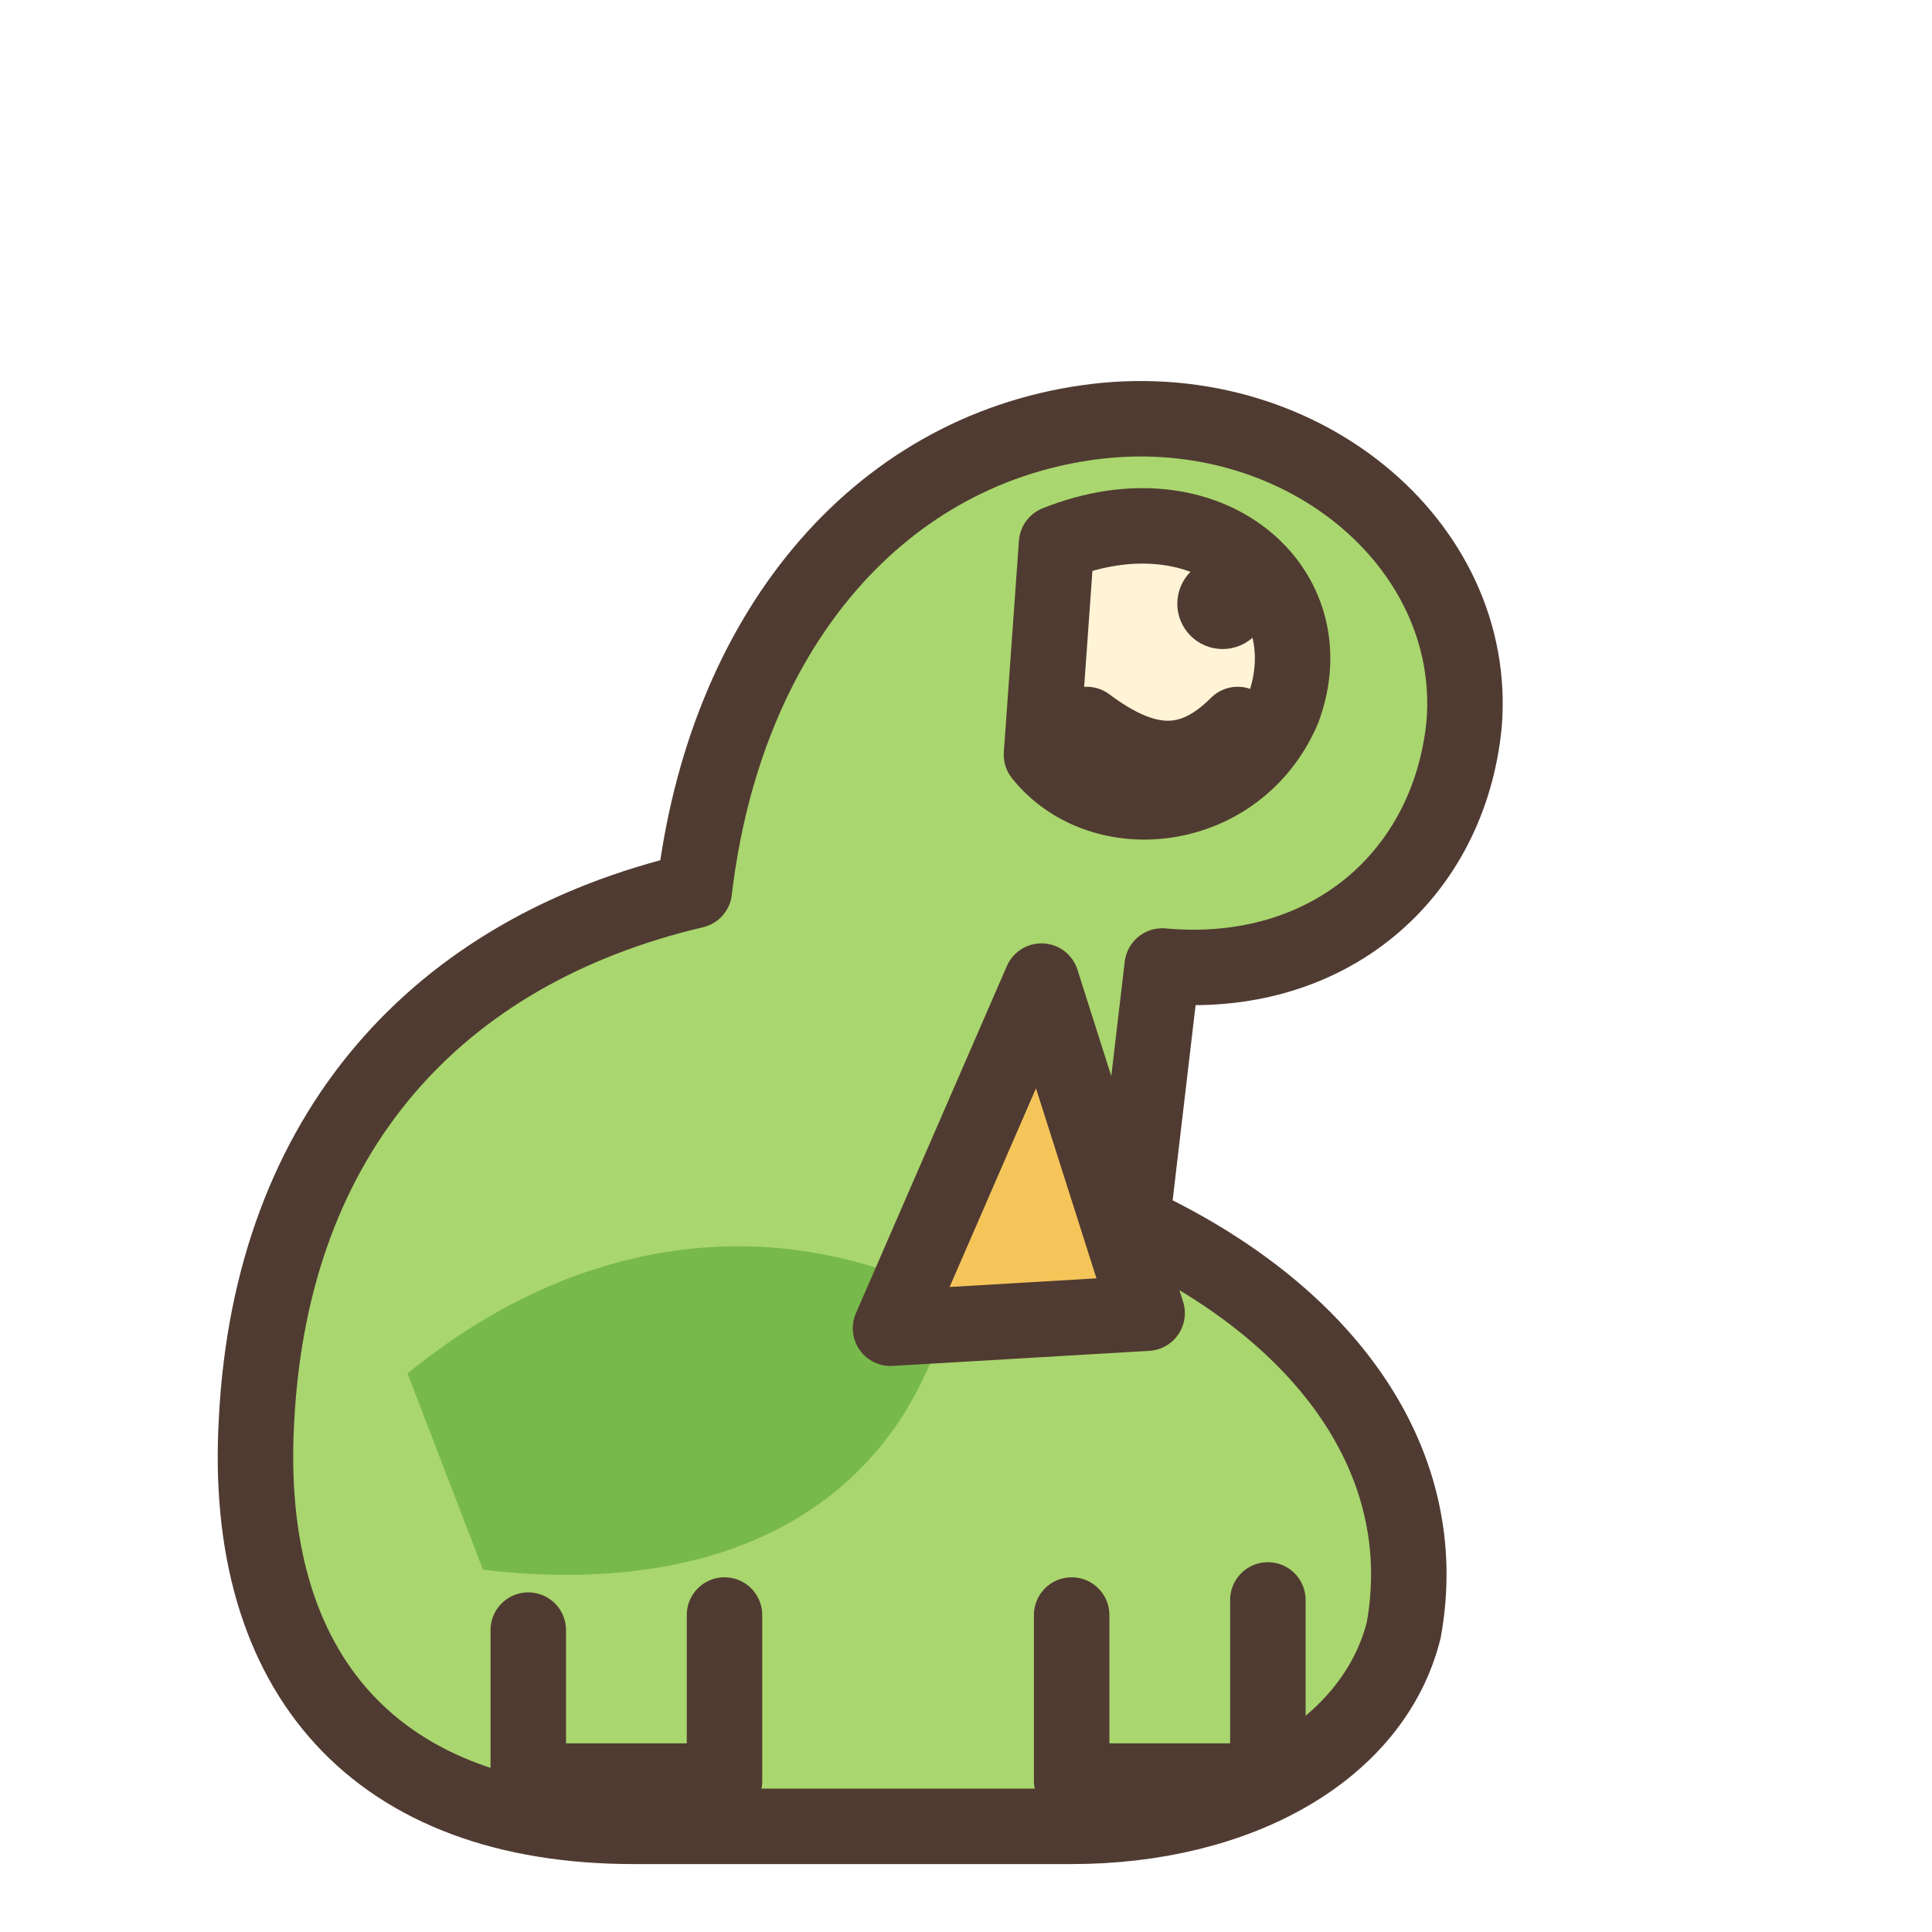
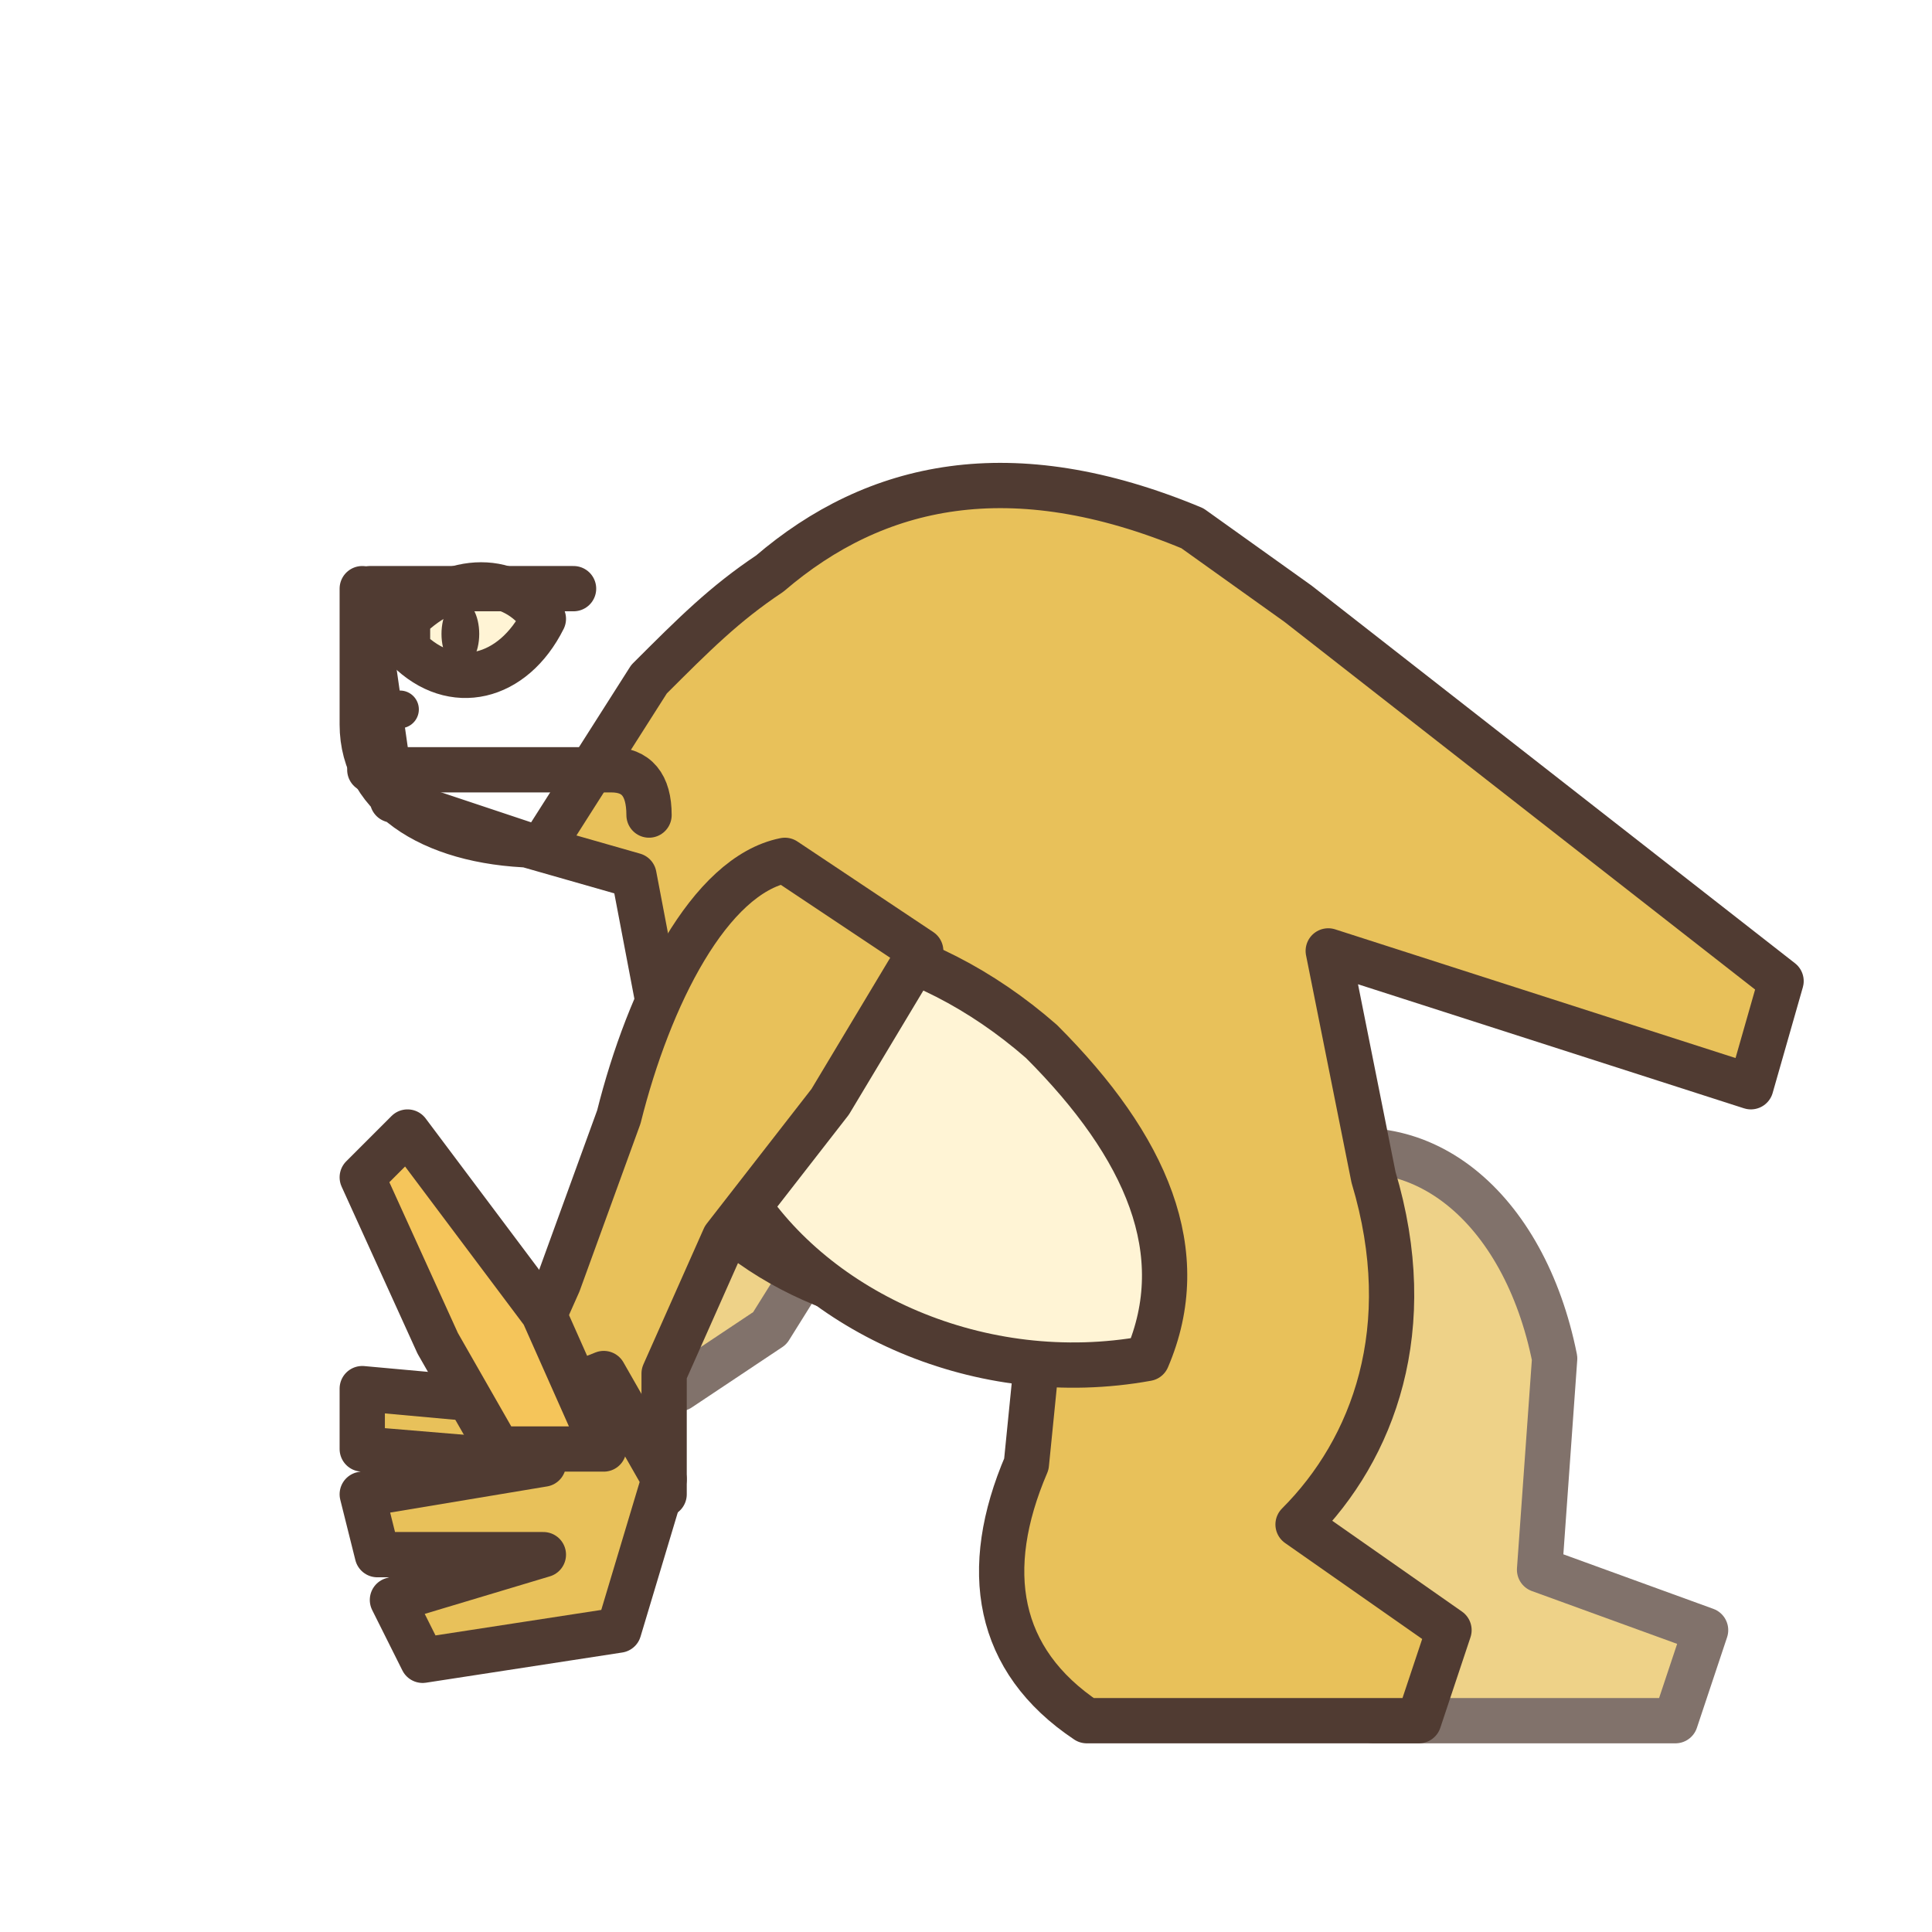
<svg xmlns="http://www.w3.org/2000/svg" viewBox="0 0 128 128">
-   <g stroke="#503B32" stroke-width="5" stroke-linejoin="round" stroke-linecap="round">
-     <path fill="#A9D66E" d="M17 94c1-19 12-31 29-35 2-17 12-29 26-31 14-2 26 8 25 20-1 10-9 17-20 16l-2 17c13 6 20 16 18 27-2 8-11 13-22 13H42c-17 0-26-10-25-27Z" />
-     <path fill="#78B94B" d="M27 91c11-9 24-11 36-5-3 13-14 20-31 18Z" stroke="none" />
-     <path fill="#F5C55A" d="m59 88 10-23 7 22Z" />
-     <path fill="#FFF4D5" d="M70 36c10-4 18 3 15 11-3 7-12 8-16 3Z" />
-     <circle fill="#503B32" cx="81" cy="40" r="3" stroke="none" />
-     <path fill="none" d="M72 48c4 3 7 3 10 0" />
-     <path fill="#A9D66E" d="M35 108v10h13v-11m23 0v11h13v-12" />
+   <g stroke="#503B32" stroke-width="3" stroke-linejoin="round" stroke-linecap="round">
+     <path fill="#E8C15A" opacity="0.72" d="M86 77 C94 74 101 80 103 90 L102 104 L113 108 L111 114 L91 114 C87 111 85 105 86 98 Z" />
+     <path fill="#E8C15A" opacity="0.72" d="M51 59 C47 64 46 71 46 78 L41 86 C39 89 42 92 45 92 L51 88 L56 80 L57 68 Z" />
+     <path fill="#E8C15A" d="M24 39 L24 48 C24 53 29 56 36 56 L43 45 C46 42 48 40 51 38 C58 32 67 30 79 35 L86 40 L118 65 L116 72 L88 63 L91 78 C94 88 91 96 86 101 L96 108 L94 114 L72 114 C66 110 65 104 68 97 L69 87 C60 88 51 85 46 79 L42 58 L35 56 L26 53 Z" />
+     <path fill="#FFF4D5" d="M44 64 C51 60 61 62 69 69 C76 76 79 83 76 90 C65 92 54 87 49 79 Z" />
+     <path fill="#E8C15A" d="M52 57 C47 58 43 66 41 74 L37 85 L33 94 L39 103 L44 99 L44 91 L48 82 L55 73 L61 63 Z" />
+     <path fill="#E8C15A" d="M40 91 L44 98 L41 108 L28 110 L26 106 L36 103 L25 103 L24 99 L36 97 L24 96 L24 92 L35 93 Z" />
+     <path fill="#F5C55A" d="M33 96 L29 89 L24 78 L27 75 L36 87 L40 96 Z" />
+     <path fill="#FFF4D5" d="M27 41 C30 38 34 38 36 41 C34 45 30 46 27 43 Z" />
+     <ellipse fill="#503B32" stroke="none" cx="30.5" cy="42" rx="1.25" ry="2.25" />
+     <path fill="none" stroke-width="3" d="M24.5 39 H38" />
+     <circle fill="#503B32" stroke="none" cx="26.5" cy="47" r="1.25" />
+     <path fill="none" d="M24.5 51 H40.5 Q43 51 43 54" />
  </g>
</svg>
